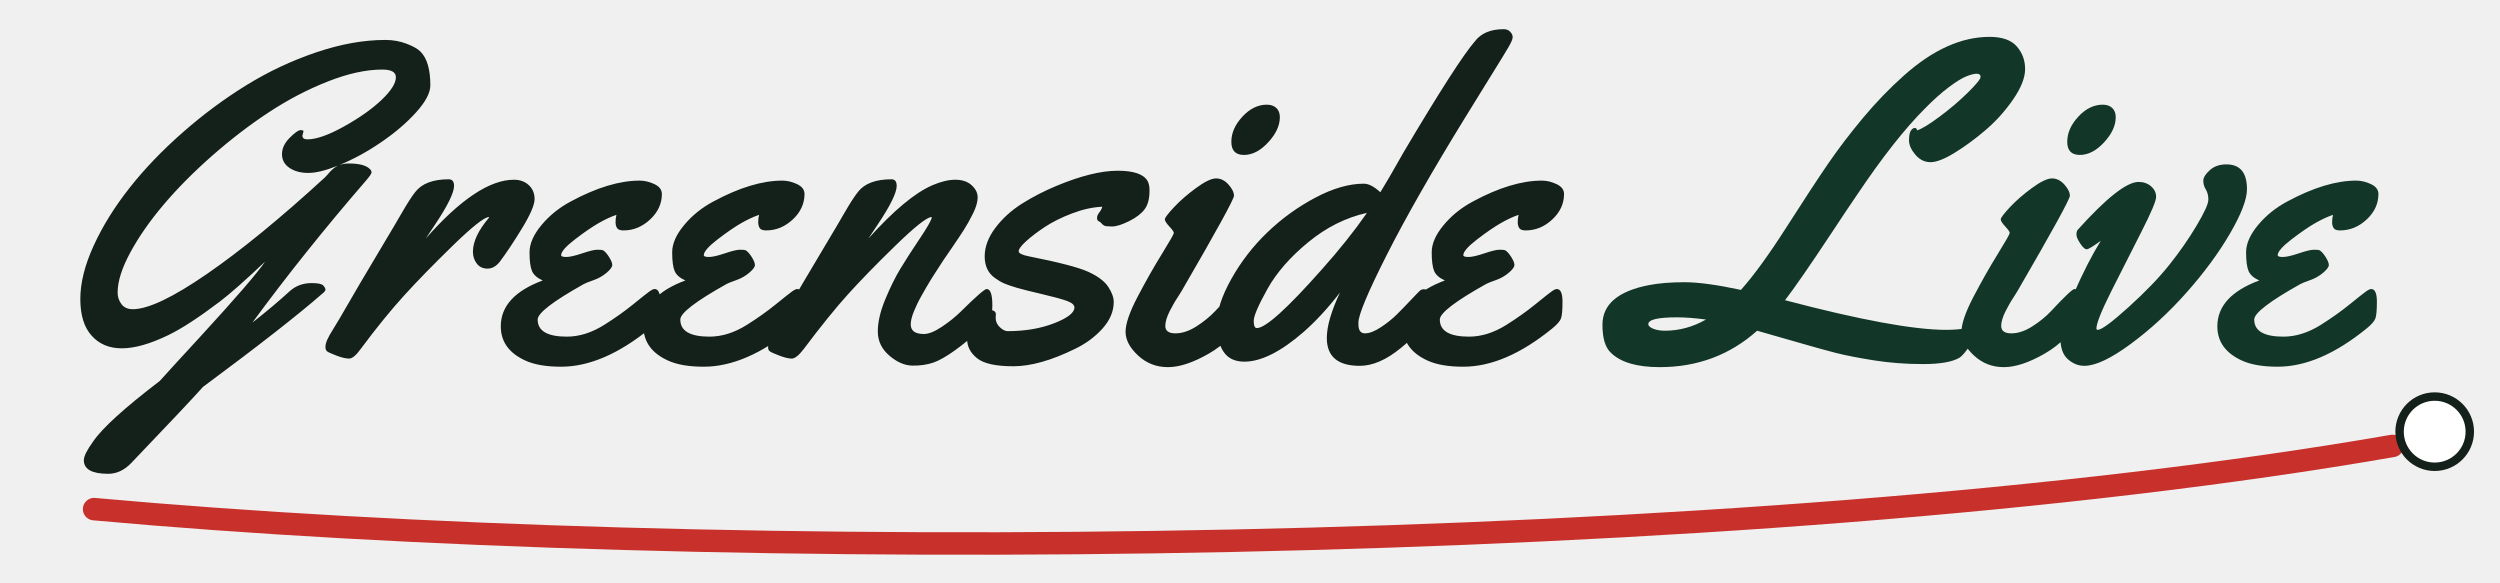
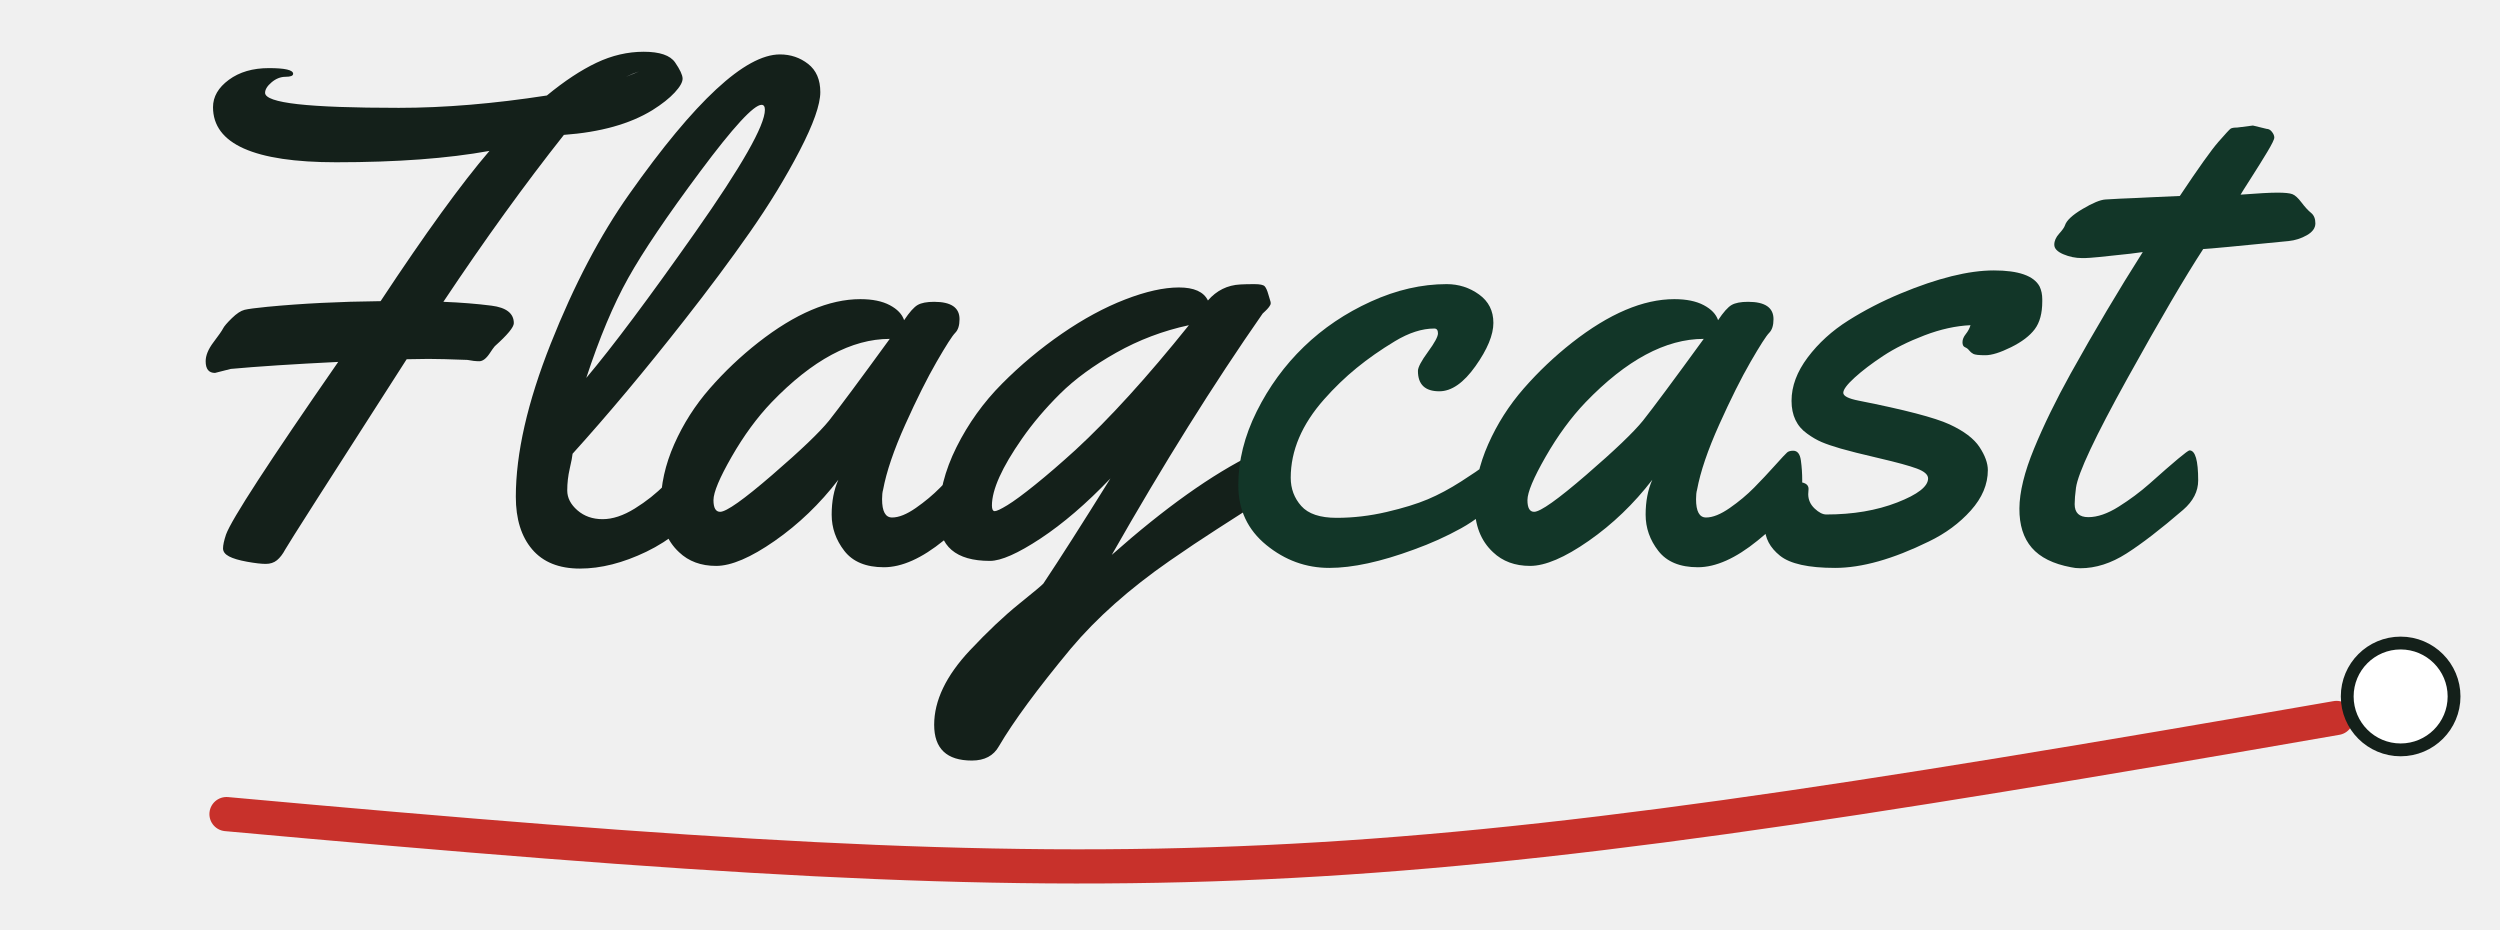
- <svg xmlns="http://www.w3.org/2000/svg" viewBox="0 15 356 83" width="712" height="166">
-   <path d="M61.281 27.156Q61.281 28.75 59.25 31.0Q57.219 33.25 54.234 35.281Q51.25 37.312 48.312 38.5Q48.969 38.281 49.656 38.281Q51.969 38.281 52.719 39.125Q52.906 39.312 52.906 39.562Q52.906 39.812 52.062 40.781Q43.281 50.938 35.938 60.938Q38.938 58.594 41.25 56.469Q42.531 55.312 44.375 55.312Q45.719 55.312 46.031 55.656Q46.344 56.0 46.344 56.234Q46.344 56.469 45.938 56.781Q40.719 61.344 28.906 70.094Q26.875 72.375 18.656 80.969Q17.188 82.469 15.406 82.469Q11.938 82.469 11.938 80.531Q11.938 79.688 13.281 77.844Q15.219 75.0 22.75 69.25Q24.406 67.406 28.469 63.0Q36.156 54.625 37.75 52.25Q33.5 56.281 31.312 57.938Q29.125 59.594 27.266 60.812Q25.406 62.031 23.844 62.781Q16.281 66.406 13.062 62.812Q11.438 61.031 11.438 57.578Q11.438 54.125 13.344 49.969Q15.25 45.812 18.438 41.766Q21.625 37.719 26.0 33.875Q30.375 30.031 35.094 27.125Q39.812 24.219 45.031 22.453Q50.25 20.688 54.875 20.688Q56.469 20.688 57.875 21.219Q59.281 21.75 59.875 22.344Q61.281 23.75 61.281 27.156ZM43.219 33.688 43.062 34.312Q43.062 34.844 43.781 34.844Q45.688 34.844 49.0 33.0Q52.312 31.156 54.344 29.219Q56.375 27.281 56.375 26.0Q56.375 24.906 54.438 24.906Q51.0 24.906 46.703 26.594Q42.406 28.281 38.312 30.969Q34.219 33.656 30.25 37.141Q26.281 40.625 23.328 44.109Q20.375 47.594 18.562 50.938Q16.75 54.281 16.75 56.656Q16.75 57.594 17.297 58.312Q17.844 59.031 18.906 59.031Q22.188 59.031 29.484 54.0Q36.781 48.969 46.25 40.281Q46.375 40.156 46.688 39.812Q47.375 38.969 48.094 38.594Q45.531 39.625 43.906 39.625Q42.281 39.625 41.219 38.906Q40.156 38.188 40.156 36.953Q40.156 35.719 41.25 34.625Q42.344 33.531 42.781 33.531Q43.219 33.531 43.219 33.688Z M60.625 48.969Q68.0 40.594 73.188 40.594Q74.469 40.594 75.297 41.359Q76.125 42.125 76.125 43.344Q76.125 44.562 74.391 47.422Q72.656 50.281 71.188 52.25Q70.406 53.25 69.422 53.25Q68.438 53.25 67.891 52.531Q67.344 51.812 67.344 50.844Q67.344 48.688 69.656 45.969L69.594 45.906Q68.562 46.0 64.484 49.969Q60.406 53.938 57.547 57.078Q54.688 60.219 51.344 64.719Q50.375 66.062 49.703 66.062Q49.031 66.062 47.922 65.641Q46.812 65.219 46.578 65.031Q46.344 64.844 46.344 64.406Q46.344 63.969 46.594 63.391Q46.844 62.812 47.516 61.75Q48.188 60.688 49.547 58.312Q50.906 55.938 53.781 51.125Q56.656 46.312 57.219 45.312Q58.406 43.25 59.156 42.312Q60.562 40.531 63.906 40.531Q64.656 40.531 64.656 41.469Q64.656 42.938 61.938 47.0Z M94.25 42.625Q94.25 44.688 92.578 46.25Q90.906 47.812 88.781 47.812Q88.094 47.812 87.875 47.484Q87.656 47.156 87.656 46.625Q87.656 46.094 87.781 45.594Q86.656 45.969 85.281 46.75Q83.906 47.531 81.906 49.062Q79.906 50.594 79.906 51.344Q79.906 51.594 80.641 51.594Q81.375 51.594 82.906 51.078Q84.438 50.562 85.047 50.562Q85.656 50.562 85.844 50.625Q86.25 50.844 86.719 51.578Q87.188 52.312 87.188 52.734Q87.188 53.156 86.375 53.844Q85.562 54.531 84.531 54.891Q83.5 55.25 83.156 55.438Q76.562 59.125 76.562 60.5Q76.562 62.938 80.719 62.938Q83.375 62.938 86.062 61.25Q88.344 59.812 90.172 58.328Q92.0 56.844 92.484 56.5Q92.969 56.156 93.219 56.156Q94.031 56.156 94.031 57.969Q94.031 59.781 93.812 60.359Q93.594 60.938 92.562 61.781Q85.875 67.219 79.906 67.219Q76.719 67.219 74.812 66.344Q71.312 64.75 71.312 61.469Q71.312 57.156 77.281 54.938Q76.094 54.406 75.75 53.578Q75.406 52.75 75.406 50.922Q75.406 49.094 77.109 47.047Q78.812 45.0 81.281 43.688Q86.781 40.719 91.094 40.719Q92.125 40.719 93.188 41.219Q94.25 41.719 94.25 42.625Z M114.562 42.625Q114.562 44.688 112.891 46.25Q111.219 47.812 109.094 47.812Q108.406 47.812 108.188 47.484Q107.969 47.156 107.969 46.625Q107.969 46.094 108.094 45.594Q106.969 45.969 105.594 46.75Q104.219 47.531 102.219 49.062Q100.219 50.594 100.219 51.344Q100.219 51.594 100.953 51.594Q101.688 51.594 103.219 51.078Q104.75 50.562 105.359 50.562Q105.969 50.562 106.156 50.625Q106.562 50.844 107.031 51.578Q107.5 52.312 107.5 52.734Q107.5 53.156 106.688 53.844Q105.875 54.531 104.844 54.891Q103.812 55.25 103.469 55.438Q96.875 59.125 96.875 60.5Q96.875 62.938 101.031 62.938Q103.688 62.938 106.375 61.25Q108.656 59.812 110.484 58.328Q112.312 56.844 112.797 56.5Q113.281 56.156 113.531 56.156Q114.344 56.156 114.344 57.969Q114.344 59.781 114.125 60.359Q113.906 60.938 112.875 61.781Q106.188 67.219 100.219 67.219Q97.031 67.219 95.125 66.344Q91.625 64.75 91.625 61.469Q91.625 57.156 97.594 54.938Q96.406 54.406 96.062 53.578Q95.719 52.75 95.719 50.922Q95.719 49.094 97.422 47.047Q99.125 45.0 101.594 43.688Q107.094 40.719 111.406 40.719Q112.438 40.719 113.5 41.219Q114.562 41.719 114.562 42.625Z M129.688 61.188Q129.688 62.562 131.562 62.562Q132.562 62.562 134.078 61.562Q135.594 60.562 136.812 59.375Q140.062 56.156 140.5 56.156Q141.312 56.156 141.312 58.5Q141.312 60.844 139.844 61.719Q135.375 65.75 132.938 66.625Q131.562 67.094 129.906 67.062Q128.25 67.031 126.625 65.625Q125.0 64.219 125.0 62.203Q125.0 60.188 126.062 57.625Q127.125 55.062 128.234 53.234Q129.344 51.406 130.969 48.984Q132.594 46.562 132.688 45.969L132.625 45.906Q131.594 46.0 127.516 49.969Q123.438 53.938 120.781 56.875Q118.125 59.812 114.438 64.719Q113.406 66.062 112.75 66.062Q112.094 66.062 110.984 65.641Q109.875 65.219 109.625 65.031Q109.375 64.844 109.375 64.469Q109.375 64.094 109.594 63.547Q109.812 63.0 110.016 62.641Q110.219 62.281 110.688 61.531Q111.156 60.781 112.547 58.359Q113.938 55.938 116.812 51.125Q119.688 46.312 120.25 45.312Q121.438 43.25 122.188 42.312Q123.594 40.531 126.938 40.531Q127.688 40.531 127.688 41.469Q127.688 42.938 124.969 47.0L123.656 48.969Q129.062 42.969 132.781 41.375Q134.594 40.594 136.047 40.594Q137.5 40.594 138.359 41.375Q139.219 42.156 139.219 43.109Q139.219 44.062 138.562 45.391Q137.906 46.719 137.234 47.766Q136.562 48.812 135.469 50.406Q134.375 52.0 134.281 52.141Q134.188 52.281 133.797 52.891Q133.406 53.5 133.219 53.781Q133.031 54.062 132.594 54.766Q132.156 55.469 131.891 55.938Q131.625 56.406 131.234 57.094Q130.844 57.781 130.609 58.281Q130.375 58.781 130.125 59.375Q129.688 60.469 129.688 61.188Z M141.812 59.75 141.781 60.25Q141.781 61.031 142.375 61.594Q142.969 62.156 143.469 62.156Q147.219 62.156 150.109 61.031Q153.0 59.906 153.0 58.781Q153.0 58.25 151.953 57.859Q150.906 57.469 148.422 56.891Q145.938 56.312 144.812 55.984Q143.688 55.656 143.031 55.375Q142.375 55.094 141.688 54.594Q140.219 53.562 140.219 51.516Q140.219 49.469 141.734 47.453Q143.25 45.438 145.531 44.0Q147.812 42.562 150.438 41.469Q155.625 39.312 159.156 39.312Q162.625 39.312 163.438 40.812Q163.688 41.344 163.688 42.0V42.219Q163.688 43.875 162.984 44.812Q162.281 45.75 160.766 46.5Q159.25 47.25 158.359 47.25Q157.469 47.25 157.234 47.125Q157.0 47.0 156.844 46.797Q156.688 46.594 156.453 46.5Q156.219 46.406 156.219 46.031Q156.219 45.656 156.531 45.266Q156.844 44.875 156.969 44.438Q154.906 44.531 152.656 45.391Q150.406 46.25 148.797 47.312Q147.188 48.375 146.125 49.344Q145.062 50.312 145.062 50.766Q145.062 51.219 146.5 51.5Q152.969 52.781 155.0 53.719Q157.031 54.656 157.812 55.844Q158.594 57.031 158.594 58.0Q158.594 60.0 157.0 61.781Q155.406 63.562 153.062 64.688Q148.031 67.156 144.297 67.156Q140.562 67.156 139.141 66.016Q137.719 64.875 137.719 63.312Q137.719 61.75 138.516 60.422Q139.312 59.094 140.562 59.094Q141.812 59.094 141.812 59.75Z M182.25 31.688Q182.25 33.469 180.594 35.266Q178.938 37.062 177.141 37.062Q175.344 37.062 175.344 35.188Q175.344 33.312 176.922 31.609Q178.5 29.906 180.406 29.906Q181.25 29.906 181.75 30.375Q182.25 30.844 182.25 31.688ZM177.188 58.969Q177.188 59.906 177.0 60.312Q175.469 63.438 172.125 65.359Q168.781 67.281 166.312 67.281Q163.844 67.281 162.062 65.625Q160.281 63.969 160.281 62.25Q160.281 60.531 162.0 57.25Q163.719 53.969 165.438 51.188Q167.156 48.406 167.156 48.172Q167.156 47.938 166.516 47.25Q165.875 46.562 165.875 46.234Q165.875 45.906 167.172 44.516Q168.469 43.125 170.328 41.766Q172.188 40.406 173.172 40.406Q174.156 40.406 174.938 41.281Q175.719 42.156 175.719 42.875Q175.719 43.594 168.281 56.406Q168.188 56.594 167.766 57.234Q167.344 57.875 167.109 58.297Q166.875 58.719 166.562 59.312Q165.938 60.562 165.938 61.406Q165.938 62.469 167.375 62.469Q168.812 62.469 170.359 61.484Q171.906 60.5 173.031 59.312Q175.969 56.156 176.375 56.156Q177.188 56.156 177.188 58.969Z M208.594 31.812Q201.5 43.344 197.469 51.312Q193.438 59.281 193.438 60.938V61.188Q193.438 62.469 194.375 62.469Q195.312 62.469 196.641 61.594Q197.969 60.719 198.969 59.719Q199.969 58.719 200.984 57.641Q202.0 56.562 202.219 56.375Q202.438 56.188 202.781 56.188Q203.312 56.188 203.469 56.859Q203.625 57.531 203.625 58.734Q203.625 59.938 203.438 60.312Q202.531 62.062 199.453 64.578Q196.375 67.094 193.625 67.094Q188.938 67.094 188.938 63.125Q188.938 60.656 190.812 56.656Q188.281 59.938 185.656 62.25Q180.781 66.5 177.188 66.5Q175.188 66.5 174.234 65.094Q173.281 63.688 173.281 61.047Q173.281 58.406 175.344 54.719Q177.406 51.031 180.484 48.078Q183.562 45.125 187.312 43.141Q191.062 41.156 194.219 41.156Q195.219 41.156 196.562 42.375Q197.469 40.938 199.906 36.625Q207.562 23.719 210.031 20.875Q211.344 19.156 214.125 19.156Q214.719 19.156 215.062 19.531Q215.406 19.906 215.406 20.297Q215.406 20.688 214.797 21.734Q214.188 22.781 212.0 26.297Q209.812 29.812 208.594 31.812ZM194.656 45.312Q190.156 46.312 186.281 49.5Q182.406 52.688 180.469 56.172Q178.531 59.656 178.531 60.688Q178.531 61.719 178.969 61.719Q180.844 61.719 188.25 53.344Q191.938 49.219 194.656 45.312Z M222.719 42.625Q222.719 44.688 221.047 46.25Q219.375 47.812 217.25 47.812Q216.562 47.812 216.344 47.484Q216.125 47.156 216.125 46.625Q216.125 46.094 216.25 45.594Q215.125 45.969 213.75 46.75Q212.375 47.531 210.375 49.062Q208.375 50.594 208.375 51.344Q208.375 51.594 209.109 51.594Q209.844 51.594 211.375 51.078Q212.906 50.562 213.516 50.562Q214.125 50.562 214.312 50.625Q214.719 50.844 215.188 51.578Q215.656 52.312 215.656 52.734Q215.656 53.156 214.844 53.844Q214.031 54.531 213.0 54.891Q211.969 55.25 211.625 55.438Q205.031 59.125 205.031 60.5Q205.031 62.938 209.188 62.938Q211.844 62.938 214.531 61.25Q216.812 59.812 218.641 58.328Q220.469 56.844 220.953 56.5Q221.438 56.156 221.688 56.156Q222.5 56.156 222.5 57.969Q222.5 59.781 222.281 60.359Q222.062 60.938 221.031 61.781Q214.344 67.219 208.375 67.219Q205.188 67.219 203.281 66.344Q199.781 64.75 199.781 61.469Q199.781 57.156 205.75 54.938Q204.562 54.406 204.219 53.578Q203.875 52.75 203.875 50.922Q203.875 49.094 205.578 47.047Q207.281 45.0 209.75 43.688Q215.25 40.719 219.562 40.719Q220.594 40.719 221.656 41.219Q222.719 41.719 222.719 42.625Z " fill="#14201a" />
-   <path d="M250.219 62.094Q244.406 67.281 236.344 67.281Q231.469 67.281 229.375 65.219Q228.188 64.094 228.188 61.25Q228.188 56.875 234.844 55.594Q236.938 55.188 239.875 55.188Q242.812 55.188 247.906 56.281Q250.625 53.25 254.391 47.359Q258.156 41.469 260.344 38.281Q262.531 35.094 265.312 31.766Q268.094 28.438 271.125 25.75Q277.281 20.25 283.312 20.25Q286.0 20.25 287.188 21.609Q288.375 22.969 288.375 24.828Q288.375 26.688 286.672 29.156Q284.969 31.625 282.734 33.531Q280.5 35.438 278.328 36.766Q276.156 38.094 274.906 38.094Q273.656 38.094 272.75 37.031Q271.844 35.969 271.844 34.984Q271.844 34.0 272.109 33.609Q272.375 33.219 272.656 33.219Q272.938 33.219 273.0 33.562Q274.0 33.25 276.203 31.609Q278.406 29.969 280.219 28.188Q282.031 26.406 282.031 25.953Q282.031 25.5 281.484 25.5Q280.938 25.5 280.0 25.875Q279.062 26.25 277.5 27.422Q275.938 28.594 274.125 30.438Q269.75 34.812 264.375 42.844Q263.125 44.656 260.844 48.125Q256.188 55.156 254.188 57.75Q270.219 61.969 277.094 61.969Q280.281 61.969 281.562 61.156Q282.031 60.875 282.188 60.875Q282.344 60.875 282.344 61.125Q282.344 61.375 282.062 61.875Q281.781 62.375 280.672 64.0Q279.562 65.625 279.031 65.938Q277.5 66.844 273.828 66.844Q270.156 66.844 266.828 66.312Q263.5 65.781 261.469 65.266Q259.438 64.75 255.453 63.594Q251.469 62.438 250.219 62.094ZM238.812 60.188Q234.719 60.188 234.719 61.156Q234.719 61.531 235.422 61.812Q236.125 62.094 237.094 62.094Q240.125 62.094 242.938 60.5Q240.531 60.188 238.812 60.188Z M301.281 31.688Q301.281 33.469 299.625 35.266Q297.969 37.062 296.172 37.062Q294.375 37.062 294.375 35.188Q294.375 33.312 295.953 31.609Q297.531 29.906 299.438 29.906Q300.281 29.906 300.781 30.375Q301.281 30.844 301.281 31.688ZM296.219 58.969Q296.219 59.906 296.031 60.312Q294.5 63.438 291.156 65.359Q287.812 67.281 285.344 67.281Q282.875 67.281 281.094 65.625Q279.312 63.969 279.312 62.25Q279.312 60.531 281.031 57.25Q282.75 53.969 284.469 51.188Q286.188 48.406 286.188 48.172Q286.188 47.938 285.547 47.25Q284.906 46.562 284.906 46.234Q284.906 45.906 286.203 44.516Q287.5 43.125 289.359 41.766Q291.219 40.406 292.203 40.406Q293.188 40.406 293.969 41.281Q294.75 42.156 294.75 42.875Q294.75 43.594 287.312 56.406Q287.219 56.594 286.797 57.234Q286.375 57.875 286.141 58.297Q285.906 58.719 285.594 59.312Q284.969 60.562 284.969 61.406Q284.969 62.469 286.406 62.469Q287.844 62.469 289.391 61.484Q290.938 60.5 292.062 59.312Q295.0 56.156 295.406 56.156Q296.219 56.156 296.219 58.969Z M319.969 41.938Q319.969 44.094 317.562 48.234Q315.156 52.375 311.391 56.625Q307.625 60.875 303.406 63.984Q299.188 67.094 296.812 67.094Q295.531 67.094 294.469 66.156Q293.406 65.219 293.406 63.172Q293.406 61.125 295.344 56.719Q297.281 52.312 299.156 49.281Q297.5 50.5 297.141 50.5Q296.781 50.5 296.234 49.688Q295.688 48.875 295.688 48.422Q295.688 47.969 295.844 47.75Q302.0 40.906 304.531 40.906Q305.594 40.906 306.312 41.531Q307.031 42.156 307.031 43.031Q307.031 43.906 304.906 48.062Q302.781 52.219 300.656 56.453Q298.531 60.688 298.531 61.781Q298.531 61.969 298.719 61.969Q299.531 61.969 303.109 58.734Q306.688 55.5 308.906 52.719Q311.125 49.938 312.797 47.125Q314.469 44.312 314.469 43.438Q314.469 42.562 314.109 41.984Q313.75 41.406 313.75 40.734Q313.75 40.062 314.672 39.234Q315.594 38.406 317.031 38.406Q319.969 38.406 319.969 41.938Z M338.688 42.625Q338.688 44.688 337.016 46.25Q335.344 47.812 333.219 47.812Q332.531 47.812 332.312 47.484Q332.094 47.156 332.094 46.625Q332.094 46.094 332.219 45.594Q331.094 45.969 329.719 46.75Q328.344 47.531 326.344 49.062Q324.344 50.594 324.344 51.344Q324.344 51.594 325.078 51.594Q325.812 51.594 327.344 51.078Q328.875 50.562 329.484 50.562Q330.094 50.562 330.281 50.625Q330.688 50.844 331.156 51.578Q331.625 52.312 331.625 52.734Q331.625 53.156 330.812 53.844Q330.0 54.531 328.969 54.891Q327.938 55.25 327.594 55.438Q321.0 59.125 321.0 60.5Q321.0 62.938 325.156 62.938Q327.812 62.938 330.5 61.25Q332.781 59.812 334.609 58.328Q336.438 56.844 336.922 56.5Q337.406 56.156 337.656 56.156Q338.469 56.156 338.469 57.969Q338.469 59.781 338.25 60.359Q338.031 60.938 337.0 61.781Q330.312 67.219 324.344 67.219Q321.156 67.219 319.25 66.344Q315.75 64.75 315.75 61.469Q315.75 57.156 321.719 54.938Q320.531 54.406 320.188 53.578Q319.844 52.75 319.844 50.922Q319.844 49.094 321.547 47.047Q323.25 45.0 325.719 43.688Q331.219 40.719 335.531 40.719Q336.562 40.719 337.625 41.219Q338.688 41.719 338.688 42.625Z" fill="#123628" />
-   <path d="M13.4 87.5C101.4 95.5 248.7 94.5 340.7 78.5" fill="none" stroke="#c8312b" stroke-width="3.2" stroke-linecap="round" />
-   <circle cx="346.7" cy="76.469" r="5" fill="#fff" stroke="#14201a" stroke-width="1.2" />
+ <svg xmlns="http://www.w3.org/2000/svg" viewBox="0 14 234 87" width="468" height="174">
+   <path d="M20.125 48.906Q19.25 48.906 19.25 47.812Q19.25 47.0 19.984 46.031Q20.719 45.062 20.875 44.75Q21.031 44.438 21.703 43.781Q22.375 43.125 22.891 43.0Q23.406 42.875 25.0 42.719Q29.875 42.25 35.625 42.188Q41.875 32.719 45.812 28.125Q39.969 29.188 31.469 29.188Q19.938 29.188 19.938 24.031Q19.938 22.562 21.422 21.469Q22.906 20.375 25.172 20.375Q27.438 20.375 27.438 20.906Q27.438 21.188 26.734 21.188Q26.031 21.188 25.422 21.703Q24.812 22.219 24.812 22.688Q24.812 23.406 27.875 23.75Q30.938 24.094 37.328 24.094Q43.719 24.094 51.188 22.938Q53.656 20.906 55.828 19.875Q58.0 18.844 60.25 18.844Q62.5 18.844 63.188 19.844Q63.875 20.844 63.891 21.344Q63.906 21.844 63.156 22.656Q62.406 23.469 61.062 24.312Q57.906 26.25 52.781 26.625Q47.312 33.531 41.5 42.25Q43.906 42.344 46.0 42.609Q48.094 42.875 48.094 44.25Q48.094 44.812 46.312 46.406Q46.125 46.625 45.844 47.062Q45.344 47.812 44.859 47.812Q44.375 47.812 43.75 47.688Q41.312 47.594 40.094 47.594L38.062 47.625Q27.062 64.75 26.703 65.422Q26.344 66.094 25.922 66.438Q25.5 66.781 24.875 66.781Q24.25 66.781 23.125 66.578Q22.0 66.375 21.438 66.078Q20.875 65.781 20.875 65.328Q20.875 64.875 21.156 64.031Q21.906 61.938 31.656 47.875Q25.312 48.188 21.594 48.531ZM59.812 20.688Q59.312 20.844 58.594 21.188Z M64.031 44.0Q58.594 50.938 53.594 56.469Q53.562 56.844 53.328 57.859Q53.094 58.875 53.094 59.906Q53.094 60.938 54.047 61.766Q55.0 62.594 56.406 62.594Q57.812 62.594 59.422 61.594Q61.031 60.594 62.219 59.375Q65.344 56.156 66.094 56.156Q66.844 56.156 66.844 58.438V59.062Q66.844 60.281 66.406 60.844Q63.781 64.062 60.5 65.641Q57.219 67.219 54.281 67.219Q51.344 67.219 49.812 65.422Q48.281 63.625 48.281 60.5Q48.281 54.406 51.547 46.172Q54.812 37.938 58.906 32.156Q68.125 19.094 73.0 19.094Q74.5 19.094 75.641 19.984Q76.781 20.875 76.781 22.625Q76.781 24.375 74.844 28.109Q72.906 31.844 70.188 35.734Q67.469 39.625 64.031 44.0ZM71.594 24.281Q71.594 23.812 71.281 23.812Q70.188 23.812 65.531 30.062Q60.875 36.312 58.797 40.031Q56.719 43.75 54.875 49.375Q58.562 45.0 65.078 35.734Q71.594 26.469 71.594 24.281Z M87.438 42.25Q89.812 42.25 89.812 43.875Q89.812 44.75 89.406 45.156Q89.0 45.562 87.672 47.859Q86.344 50.156 84.734 53.734Q83.125 57.312 82.656 59.844Q82.562 60.156 82.562 60.719Q82.562 62.438 83.5 62.438Q84.438 62.438 85.719 61.547Q87.0 60.656 88.0 59.641Q89.0 58.625 89.953 57.562Q90.906 56.5 91.094 56.344Q91.281 56.188 91.656 56.188Q92.25 56.188 92.375 57.094Q92.5 58.0 92.5 58.969Q92.5 59.938 92.312 60.312Q91.406 62.094 88.328 64.594Q85.25 67.094 82.734 67.094Q80.219 67.094 79.031 65.562Q77.844 64.031 77.844 62.172Q77.844 60.312 78.469 58.906Q75.875 62.281 72.516 64.625Q69.156 66.969 67.031 66.969Q64.906 66.969 63.562 65.688Q61.844 64.094 61.844 61.266Q61.844 58.438 63.109 55.578Q64.375 52.719 66.438 50.359Q68.5 48.0 70.969 46.062Q76.156 42.0 80.531 42.0Q82.219 42.0 83.281 42.562Q84.344 43.125 84.625 43.969Q85.375 42.844 85.891 42.547Q86.406 42.25 87.438 42.25ZM83.281 45.719Q77.938 45.719 72.219 51.656Q70.188 53.781 68.484 56.75Q66.781 59.719 66.781 60.812Q66.781 61.906 67.406 61.906Q68.281 61.906 72.281 58.453Q76.281 55.0 77.594 53.375Q79.031 51.562 83.281 45.719Z M113.062 42.125Q114.281 40.719 116.094 40.625Q116.625 40.594 117.406 40.594Q118.188 40.594 118.375 40.797Q118.562 41.0 118.719 41.562Q118.875 42.125 118.906 42.188Q118.938 42.25 118.938 42.391Q118.938 42.531 118.781 42.734Q118.625 42.938 118.422 43.125Q118.219 43.312 118.188 43.344Q111.281 53.25 104.062 65.938Q111.5 59.344 117.375 56.469Q117.75 56.281 118.094 56.281Q118.594 56.281 118.75 56.922Q118.906 57.562 118.906 58.75Q118.906 59.938 118.766 60.219Q118.625 60.5 117.312 61.344Q116.0 62.188 113.906 63.531Q111.812 64.875 109.469 66.5Q103.844 70.406 100.219 74.719Q95.531 80.375 93.5 83.844Q92.75 85.188 90.969 85.188Q87.438 85.188 87.438 81.844Q87.438 78.438 90.781 74.875Q93.281 72.219 95.375 70.531Q97.469 68.844 97.656 68.625Q99.969 65.156 103.938 58.781Q100.562 62.312 97.391 64.406Q94.219 66.5 92.656 66.5Q87.875 66.5 87.875 62.406Q87.875 59.156 89.531 55.844Q91.188 52.531 93.781 49.922Q96.375 47.312 99.391 45.234Q102.406 43.156 105.312 42.031Q108.219 40.906 110.344 40.906Q112.469 40.906 113.062 42.125ZM111.281 44.438Q107.656 45.219 104.469 47.016Q101.281 48.812 99.219 50.859Q97.156 52.906 95.656 55.062Q92.844 59.094 92.844 61.312Q92.844 61.844 93.109 61.844Q93.375 61.844 94.297 61.281Q95.219 60.719 96.906 59.359Q98.594 58.0 100.656 56.125Q105.438 51.719 111.281 44.438Z" fill="#14201a" />
+   <path d="M140.969 56.188Q141.594 56.188 141.594 57.609Q141.594 59.031 140.203 60.672Q138.812 62.312 136.75 63.453Q134.688 64.594 132.344 65.438Q127.688 67.156 124.422 67.156Q121.156 67.156 118.531 65.016Q115.906 62.875 115.906 59.422Q115.906 55.969 117.625 52.516Q119.344 49.062 122.047 46.453Q124.75 43.844 128.328 42.219Q131.906 40.594 135.406 40.594Q137.094 40.594 138.438 41.562Q139.781 42.531 139.781 44.219Q139.781 45.906 138.109 48.266Q136.438 50.625 134.719 50.625Q132.719 50.625 132.719 48.719Q132.719 48.219 133.656 46.938Q134.594 45.656 134.594 45.203Q134.594 44.75 134.25 44.75Q132.531 44.75 130.562 45.938Q128.594 47.125 126.984 48.438Q125.375 49.75 123.938 51.375Q120.812 54.906 120.812 58.719Q120.812 60.25 121.797 61.359Q122.781 62.469 125.109 62.469Q127.438 62.469 129.781 61.922Q132.125 61.375 133.641 60.734Q135.156 60.094 136.766 59.062Q138.375 58.031 138.844 57.641Q139.312 57.25 139.938 56.719Q140.562 56.188 140.969 56.188Z M163.625 42.25Q166.0 42.25 166.0 43.875Q166.0 44.75 165.594 45.156Q165.188 45.562 163.859 47.859Q162.531 50.156 160.922 53.734Q159.312 57.312 158.844 59.844Q158.75 60.156 158.75 60.719Q158.75 62.438 159.688 62.438Q160.625 62.438 161.906 61.547Q163.188 60.656 164.188 59.641Q165.188 58.625 166.141 57.562Q167.094 56.5 167.281 56.344Q167.469 56.188 167.844 56.188Q168.438 56.188 168.562 57.094Q168.688 58.0 168.688 58.969Q168.688 59.938 168.5 60.312Q167.594 62.094 164.516 64.594Q161.438 67.094 158.922 67.094Q156.406 67.094 155.219 65.562Q154.031 64.031 154.031 62.172Q154.031 60.312 154.656 58.906Q152.062 62.281 148.703 64.625Q145.344 66.969 143.219 66.969Q141.094 66.969 139.75 65.688Q138.031 64.094 138.031 61.266Q138.031 58.438 139.297 55.578Q140.562 52.719 142.625 50.359Q144.688 48.0 147.156 46.062Q152.344 42.0 156.719 42.0Q158.406 42.0 159.469 42.562Q160.531 43.125 160.812 43.969Q161.562 42.844 162.078 42.547Q162.594 42.25 163.625 42.25ZM159.469 45.719Q154.125 45.719 148.406 51.656Q146.375 53.781 144.672 56.75Q142.969 59.719 142.969 60.812Q142.969 61.906 143.594 61.906Q144.469 61.906 148.469 58.453Q152.469 55.0 153.781 53.375Q155.219 51.562 159.469 45.719Z M169.281 59.75 169.25 60.25Q169.25 61.031 169.844 61.594Q170.438 62.156 170.938 62.156Q174.688 62.156 177.578 61.031Q180.469 59.906 180.469 58.781Q180.469 58.25 179.422 57.859Q178.375 57.469 175.891 56.891Q173.406 56.312 172.281 55.984Q171.156 55.656 170.5 55.375Q169.844 55.094 169.156 54.594Q167.688 53.562 167.688 51.516Q167.688 49.469 169.203 47.453Q170.719 45.438 173.0 44.0Q175.281 42.562 177.906 41.469Q183.094 39.312 186.625 39.312Q190.094 39.312 190.906 40.812Q191.156 41.344 191.156 42.0V42.219Q191.156 43.875 190.453 44.812Q189.75 45.75 188.234 46.5Q186.719 47.25 185.828 47.25Q184.938 47.25 184.703 47.125Q184.469 47.0 184.312 46.797Q184.156 46.594 183.922 46.5Q183.688 46.406 183.688 46.031Q183.688 45.656 184.0 45.266Q184.312 44.875 184.438 44.438Q182.375 44.531 180.125 45.391Q177.875 46.25 176.266 47.312Q174.656 48.375 173.594 49.344Q172.531 50.312 172.531 50.766Q172.531 51.219 173.969 51.5Q180.438 52.781 182.469 53.719Q184.5 54.656 185.281 55.844Q186.062 57.031 186.062 58.0Q186.062 60.0 184.469 61.781Q182.875 63.562 180.531 64.688Q175.5 67.156 171.766 67.156Q168.031 67.156 166.609 66.016Q165.188 64.875 165.188 63.312Q165.188 61.75 165.984 60.422Q166.781 59.094 168.031 59.094Q169.281 59.094 169.281 59.75Z M210.875 25.75 212.156 26.062Q212.438 26.062 212.656 26.344Q212.875 26.625 212.875 26.875Q212.875 27.125 212.219 28.219Q211.562 29.312 210.672 30.703Q209.781 32.094 209.719 32.219Q212.156 32.031 213.172 32.031Q214.188 32.031 214.562 32.172Q214.938 32.312 215.422 32.953Q215.906 33.594 216.312 33.922Q216.719 34.25 216.719 34.906Q216.719 35.562 215.922 36.016Q215.125 36.469 214.219 36.562Q206.969 37.281 206.219 37.312Q203.688 41.188 199.141 49.391Q194.594 57.594 194.312 59.656Q194.188 60.594 194.188 61.188Q194.188 62.406 195.469 62.406Q196.75 62.406 198.312 61.422Q199.875 60.438 201.188 59.281Q204.688 56.156 204.938 56.156Q205.75 56.156 205.75 58.969Q205.75 60.5 204.344 61.719Q201.188 64.438 199.031 65.812Q196.875 67.188 194.719 67.188Q194.25 67.188 193.844 67.094Q191.344 66.625 190.172 65.266Q189.0 63.906 189.016 61.594Q189.031 59.281 190.391 55.984Q191.75 52.688 193.812 48.969Q197.188 42.906 200.562 37.594L199.375 37.75Q195.75 38.156 195.156 38.156H194.875Q193.969 38.156 193.125 37.797Q192.281 37.438 192.281 36.906Q192.281 36.375 192.734 35.875Q193.188 35.375 193.281 35.094Q193.5 34.406 194.922 33.562Q196.344 32.719 197.062 32.672Q197.781 32.625 198.453 32.594Q199.125 32.562 199.953 32.531Q200.781 32.5 201.219 32.469L204.031 32.344Q206.656 28.406 207.641 27.281Q208.625 26.156 208.781 26.047Q208.938 25.938 209.406 25.938Z" fill="#123628" />
+   <path d="M21.2 90.2C109.2 98.2 126.7 97.2 218.7 81.2" fill="none" stroke="#c8312b" stroke-width="3.2" stroke-linecap="round" />
+   <circle cx="224.7" cy="79.188" r="5" fill="#fff" stroke="#14201a" stroke-width="1.2" />
</svg>
